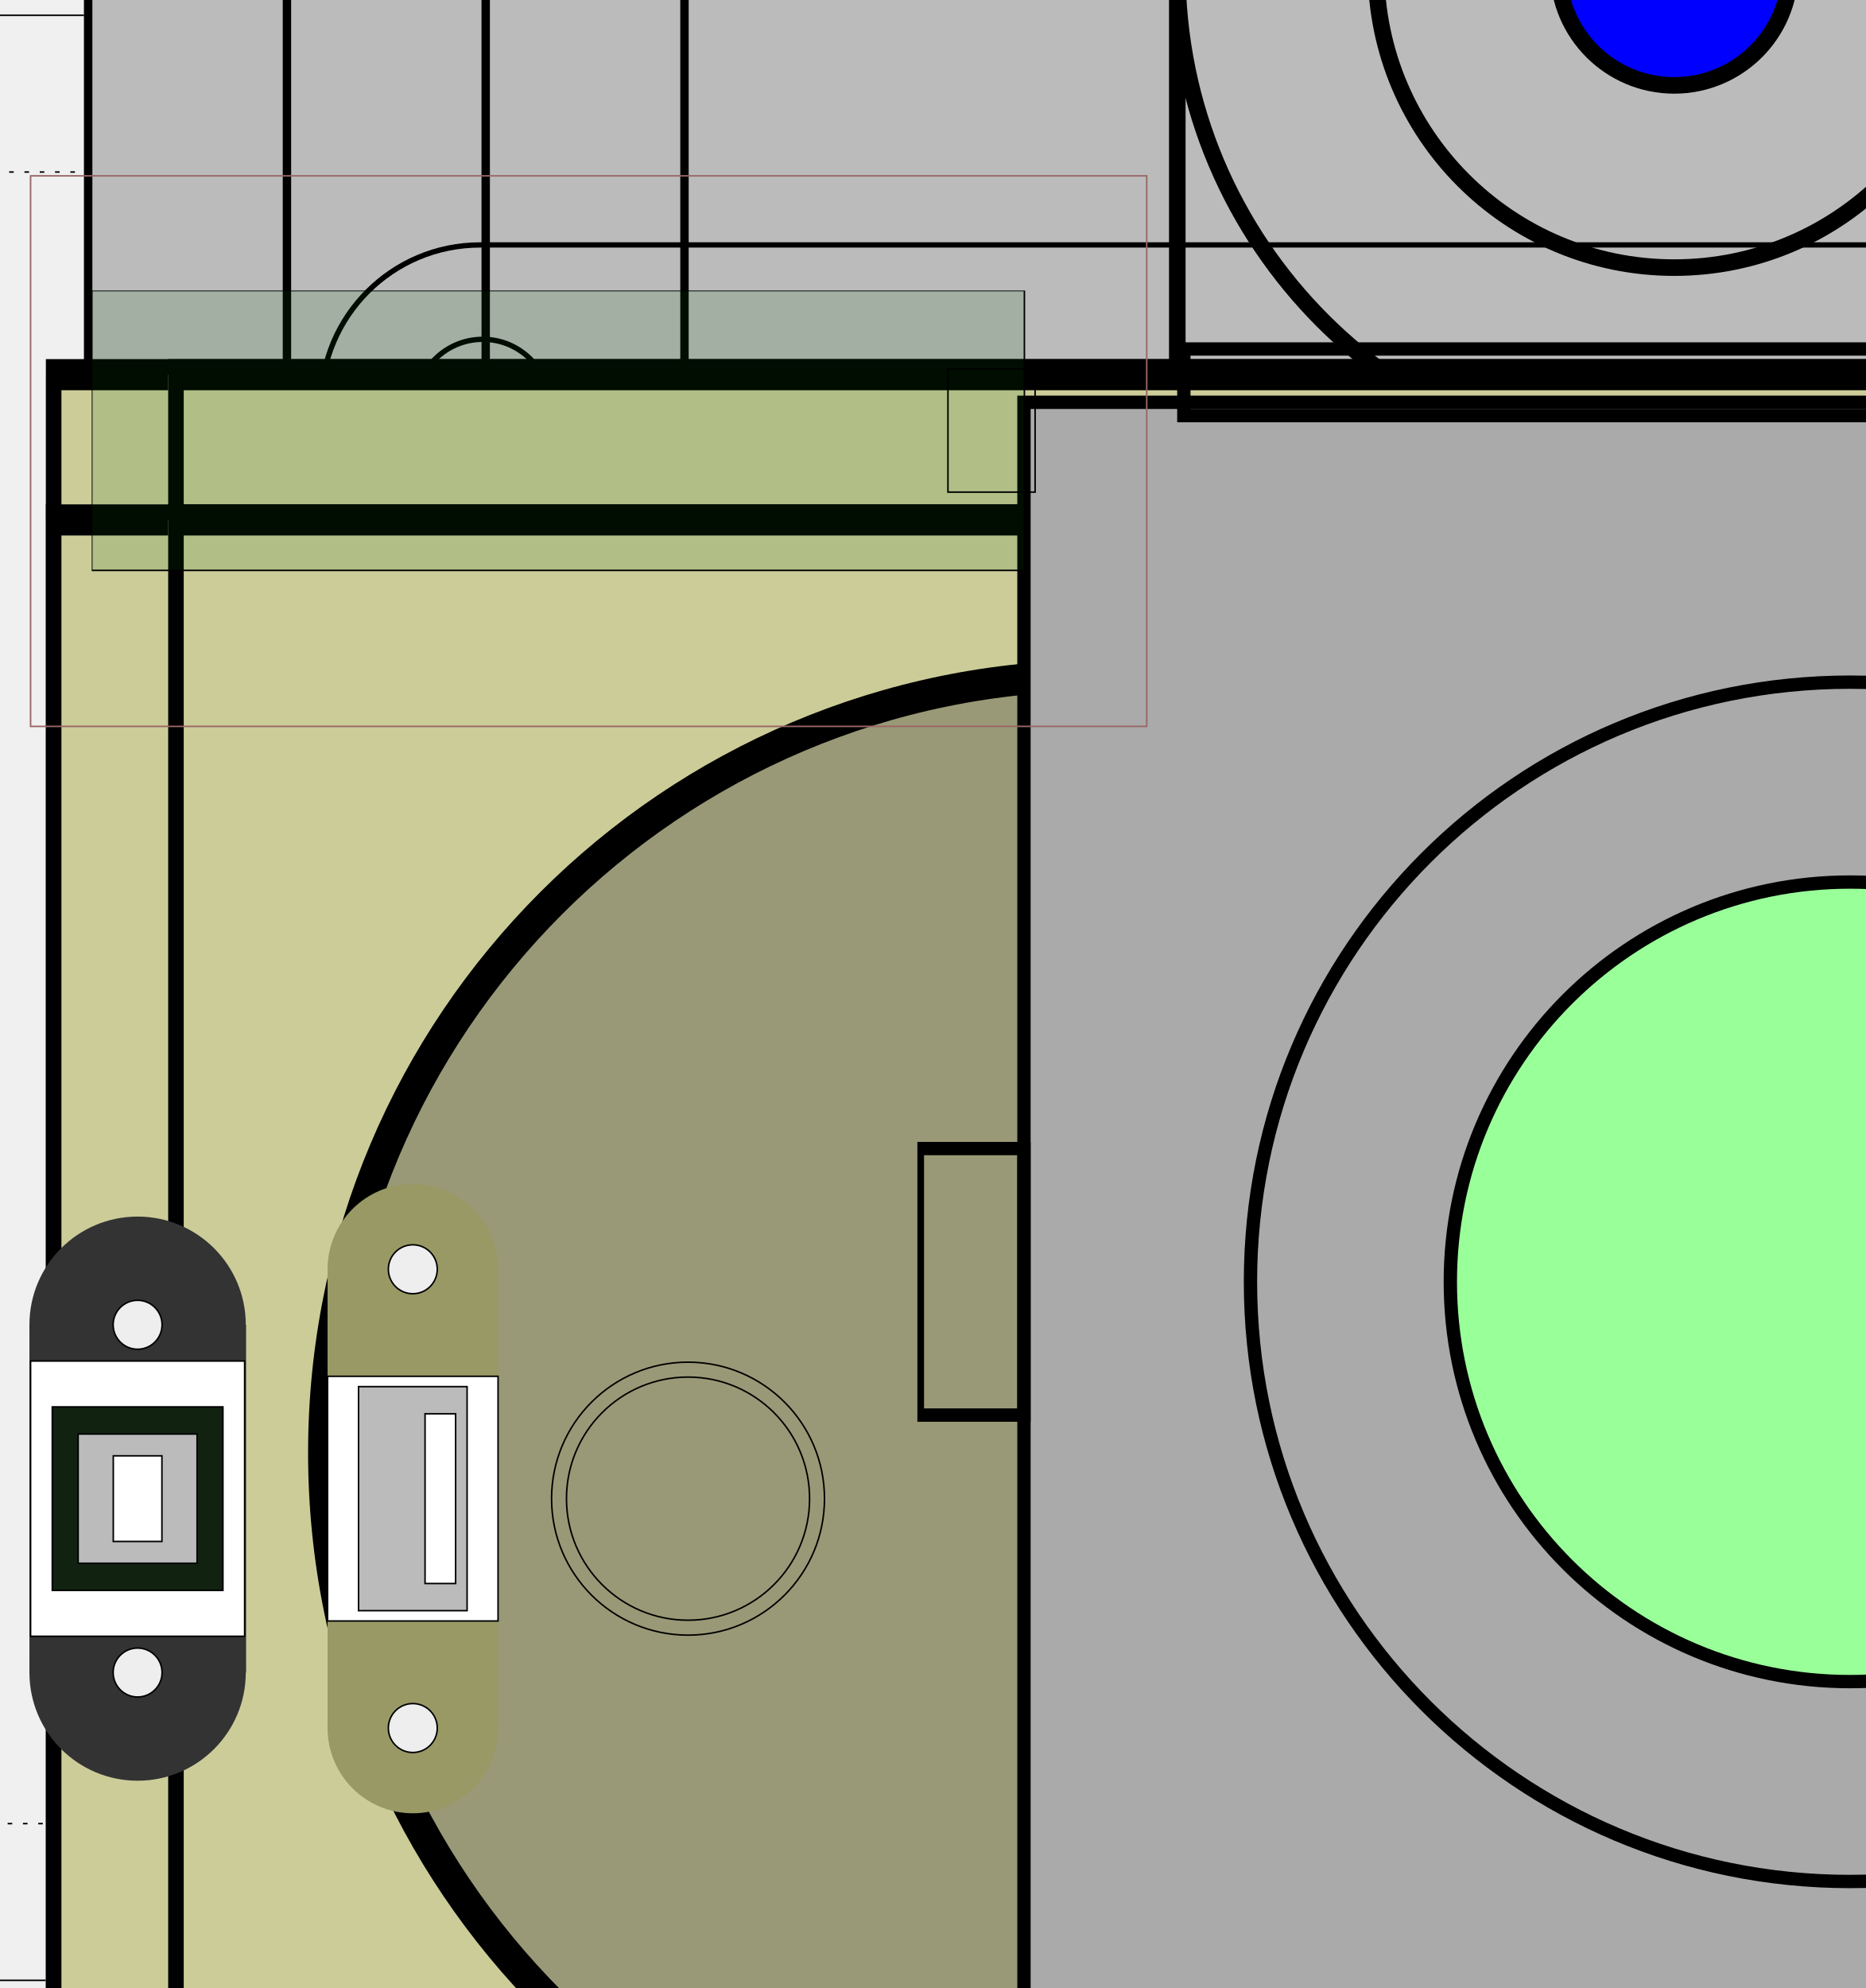
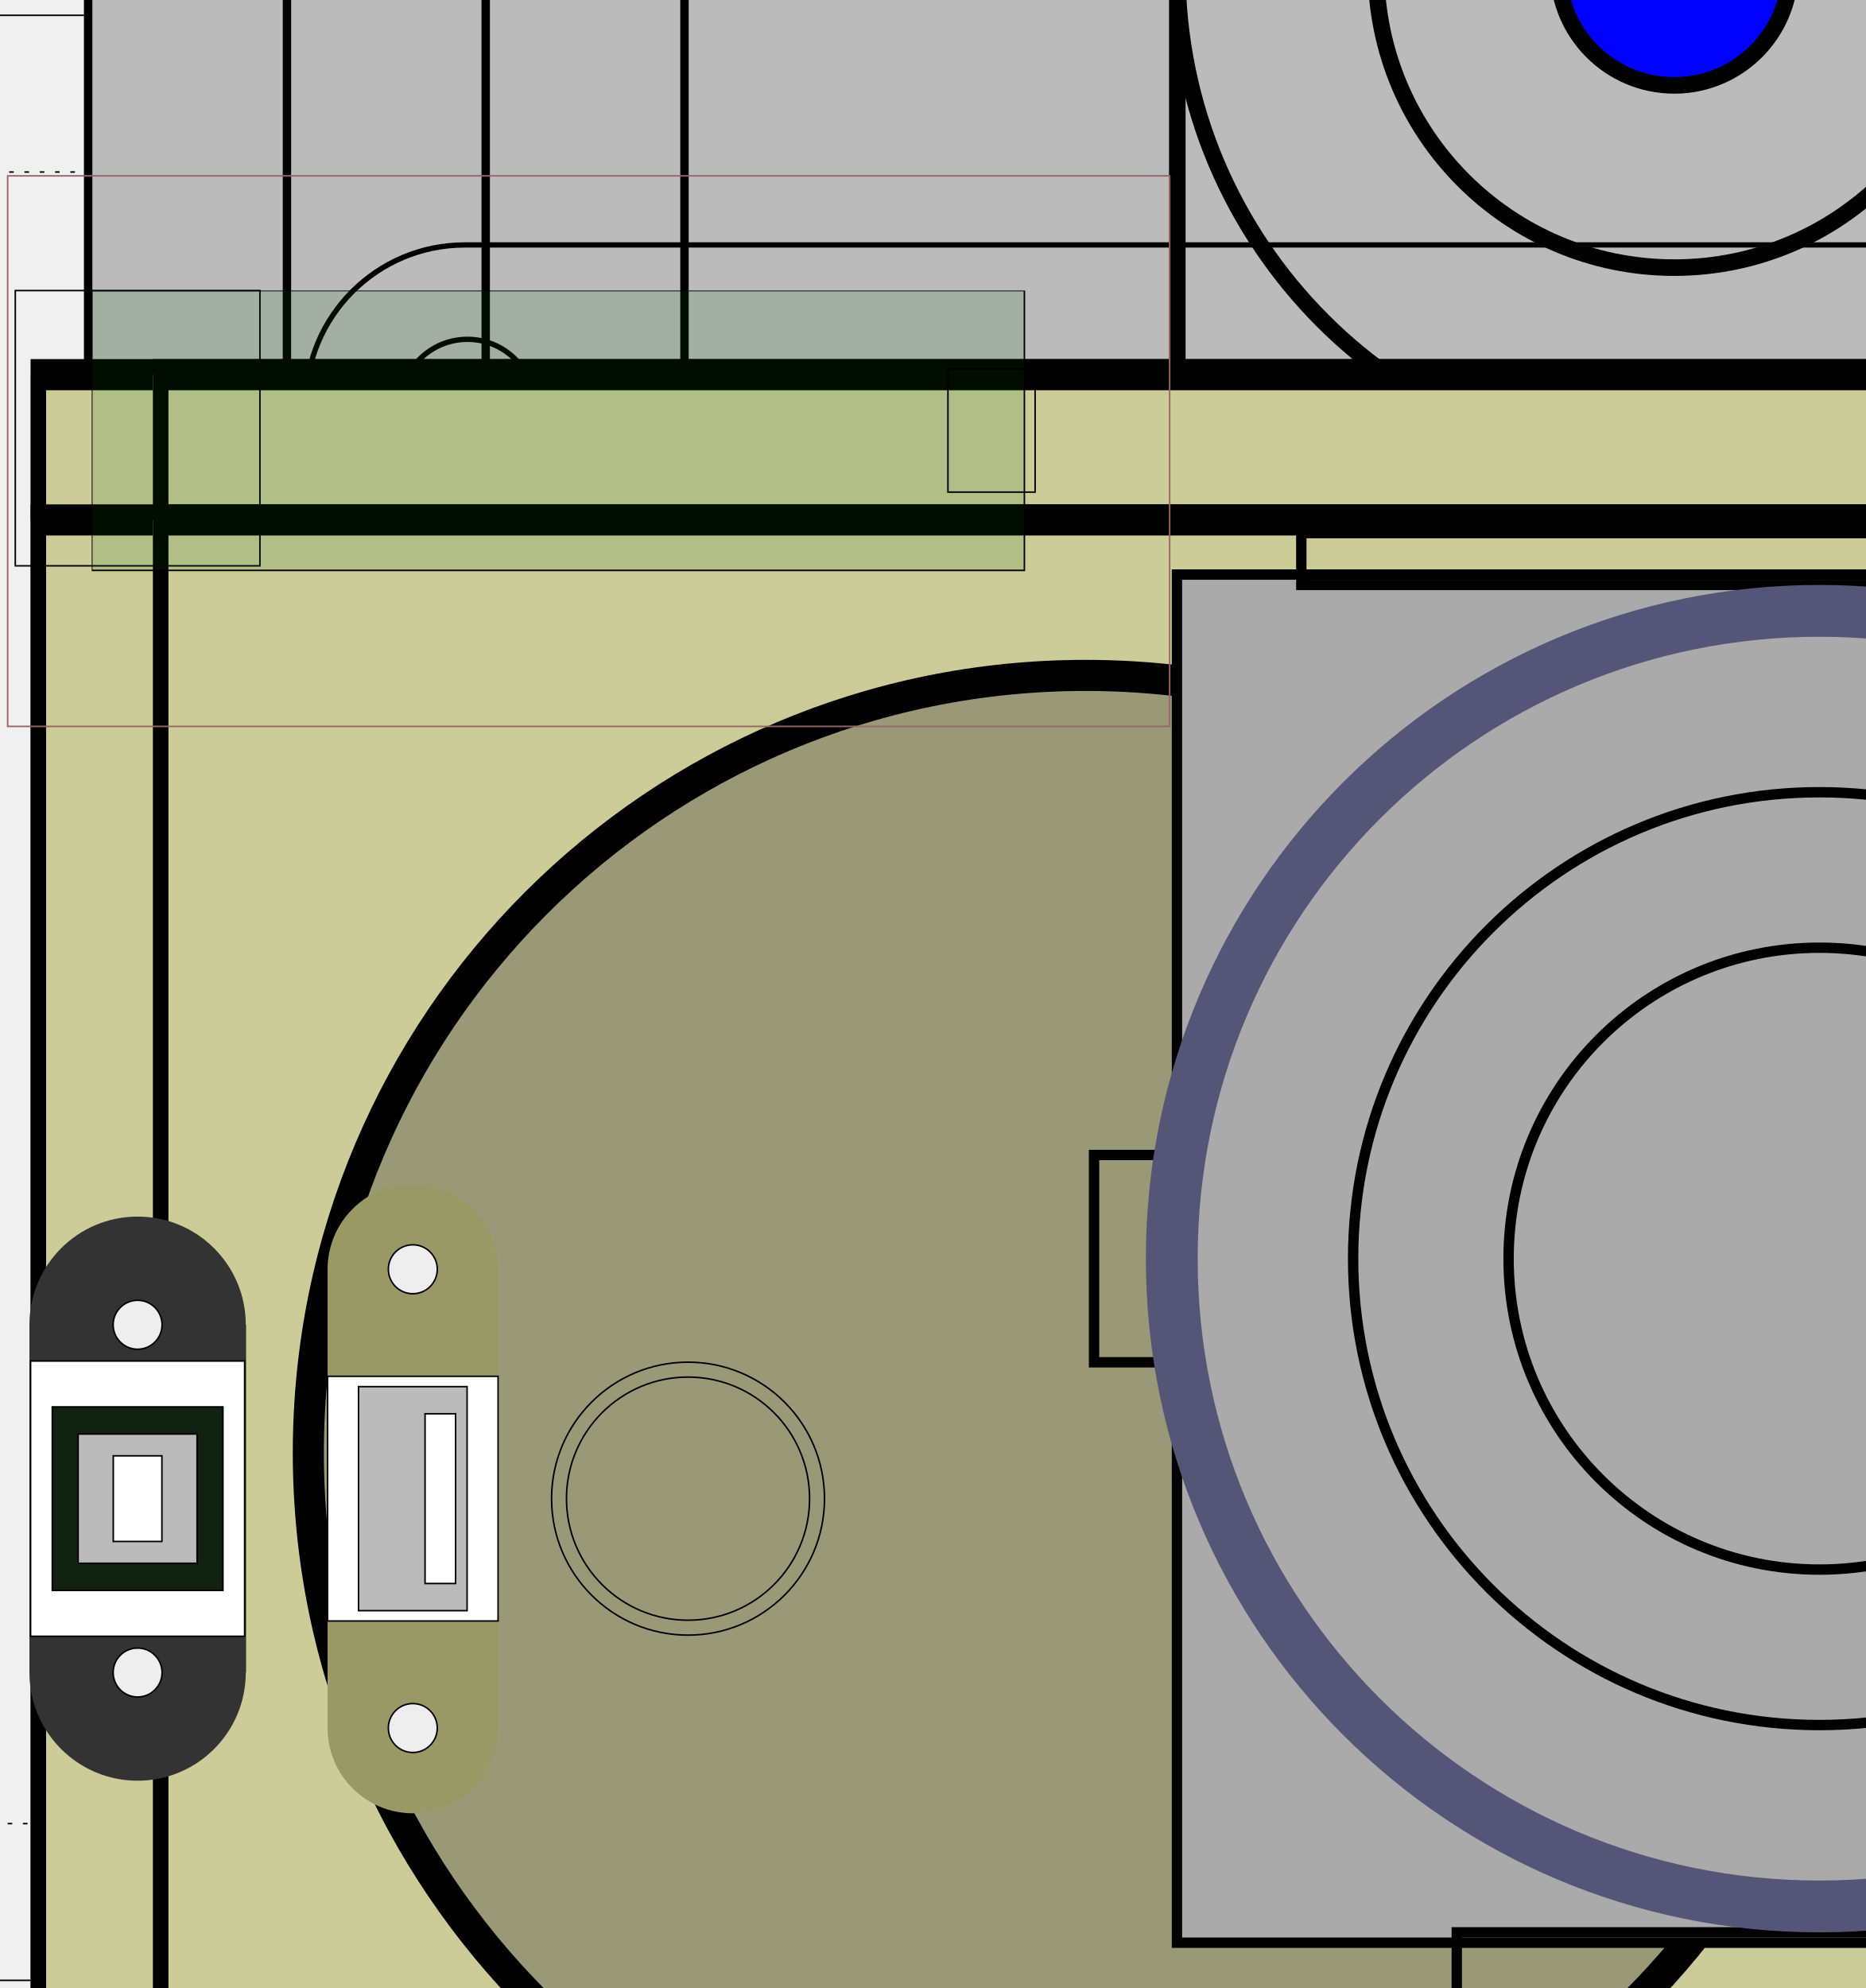
<svg xmlns="http://www.w3.org/2000/svg" viewBox="-71 -1 122 130" overflow="visible">
  <style>
        rect, circle {
            fill: none;
            stroke: black;
            stroke-width: 0.1;
        }
        g.hide rect {
            visibility: hidden;
        }
        g.hide rect.keep {
            visibility: visible;
        }
    </style>
  <g class="xhide">
    <defs>
      <symbol id="Thoniconn-vertical" width="9" height="12" viewBox="-4.5 -6 9 12">
        <rect x="-4.5" y="-6" width="9" height="10.5" style="fill: #BBB" />
        <rect x="-4" y="-3" width="8" height="6" />
        <rect x="-0.4" y="4.5" width="0.8" height="1.5" />
        <circle r="3" />
        <circle r="1.8" />
        <circle r="0.7" style="fill:blue" />
      </symbol>
      <symbol id="Thoniconn-vertical-ud" width="9" height="12" viewBox="-4.5 -6 9 12">
        <rect x="-4.5" y="-4.5" width="9" height="10.5" style="fill: #BBB" />
        <rect x="-4" y="-3" width="8" height="6" />
        <rect x="-0.4" y="-6.0" width="0.8" height="1.5" />
        <circle r="3" />
        <circle r="1.8" />
      </symbol>
      <symbol id="Thoniconn-horizontal" height="9" width="12" viewBox="-6 -4.5 12 9">
        <rect y="-4.5" x="-6" height="9" width="10.5" style="fill: #BBB" />
        <rect y="-4" x="-3" height="8" width="6" />
        <rect y="-0.4" x="4.5" height="0.8" width="1.5" />
        <circle r="3" />
        <circle r="1.8" />
      </symbol>
      <symbol id="RGBled" height="7.8" width="7.8" viewBox="-3.9 -3.9 7.8 7.8">
        <rect x="-3.9" y="-3.9" width="7.8" height="7.8" style="fill: #DCC" />
        <circle r="2.7" style="fill:#CE6" />
      </symbol>
      <symbol id="SongHuei" height="12.5" width="10.6" viewBox="-5.3 -5.5 10.6 12.5">
        <rect x="-4.85" y="-5.5" height="12.5" width="9.7" style="fill: #BBB" />
        <rect x="-5.3" y="-1.1" height="2.2" width="0.55" />
        <rect x="4.75" y="-1.1" height="2.2" width="0.55" />
        <circle r="3.2" />
        <circle r="3.0" />
        <circle r="0.7" style="fill:yellow" />
      </symbol>
      <symbol id="oled091" height="21.844" width="33.02" viewBox="0 0 21.844 33.02">
        <rect x="0" y="0" height="21.844" width="33.02" />
        <circle cx="2.54" cy="2.54" r="1.27" />
        <circle cx="30.48" cy="2.54" r="1.27" />
        <circle cx="2.54" cy="19.304" r="1.27" />
        <circle cx="30.48" cy="19.304" r="1.27" />
        <rect x="2.54" y="5.207" width="29.972" height="11.43" style="fill:#444" />
      </symbol>
      <symbol id="oled13" height="35.18" width="35.19" viewBox="0 0 35.19 35.18">
        <rect x="0" y="0" height="35.18" width="35.19" rx="3" />
        <circle cx="3.05" cy="3.05" r="1.27" />
        <circle cx="32.14" cy="3.05" r="1.27" />
        <circle cx="3.05" cy="32.512" r="1.27" />
        <circle cx="32.14" cy="32.512" r="1.27" />
        <rect x="0" y="6.32" width="35.19" height="19" style="fill:#444" />
      </symbol>
      <symbol id="CKtact" height="12" width="12" viewBox="-6 -6 12 12">
        <circle r="6" style="fill:#CC9" />
        <circle r="4.5" />
      </symbol>
      <symbol id="SMDtact" height="6" width="6" viewBox="-3 -3 6 6">
        <rect x="-3" y="-3" width="6" height="6" style="fill:#CC9" />
        <circle r="2.5" style="fill:#997" />
      </symbol>
      <symbol id="Deltron" height="17.9" width="17.9" viewBox="-8.93 -8.93 17.9 17.9">
        <circle r="7.95" />
        <circle r="8.925" />
      </symbol>
-       <symbol id="SparkfunRGBencoder" width="14" height="14.5" viewBox="-7 -7 14 14.5">
+       <symbol id="SparkfunRGBencoder" width="18" height="18.5" viewBox="-9 -9 18 18.5">
        <rect x="-6.2" y="-6.6" width="12.4" height="13.2" style="fill:#AAA" />
        <rect x="-7" y="-1" width="0.8" height="2" />
        <rect x="6.2" y="-1" width="0.8" height="2" />
        <rect x="-5" y="-7" width="10" height="0.5" />
        <rect x="-3.5" y="6.5" width="7" height="1" />
+         <circle r="6.25" style="stroke:#557; stroke-width:0.5" />
        <circle r="4.5" />
-         <circle r="3" style="fill:#9F9" />
+         <circle r="3" />
      </symbol>
      <symbol id="Teensy4.1vertical" width="18.3" height="61.7" viewbox="0 0 18.3 61.7">
        <rect x="0" y="0.7" width="18.3" height="61" style="fill:#0602" />
        <rect x="5.12" y="0" width="8.06" height="5.7" />
      </symbol>
      <symbol id="Teensy4.1horizontal" width="61.7" height="18.3" viewbox="0 0 61.7 18.3">
        <rect x="0" y="0" width="61" height="18.3" style="fill:#0602" />
        <rect x="56" y="5.12" width="5.7 " height="8.06" />
      </symbol>
    </defs>
    <rect class="keep" x="-71.4" y="0" width="121.6" height="128.5" />
    <circle r="1.6" cx="-58.78" cy="3" />
    <circle r="1.6" cx="-58.78" cy="125.5" />
    <circle r="1.6" cx="43.36" cy="3" />
    <circle r="1.6" cx="43.36" cy="125.5" />
    <rect class="keep" x="-71.4" y="10.25" width="121.6" height="108" stroke-dasharray="0.3 0.7" stroke="#666" />
    <g id="pcb-area" transform="translate(0, 10.25)">
      <g transform="translate(8, -76)">
        <use href="#RGBled" x="5" y="76" />
        <use href="#RGBled" x="26" y="76" />
        <rect x="2.22" y="84.2" width="35.56" height="2.54" style="fill:#55A" />
        <use href="#Thoniconn-vertical" x="0" y="87.2" />
        <use href="#Thoniconn-vertical" x="10" y="87.2" />
        <use href="#Thoniconn-vertical" x="31" y="87.2" />
        <use href="#Thoniconn-vertical" x="21" y="87.2" />
        <use href="#Thoniconn-vertical-ud" x="5" y="99.3" />
        <use href="#Thoniconn-vertical-ud" x="26" y="99.3" />
        <rect x="0" y="83" width="40" height="28.4" style="stroke: #668" />
        <rect x="0" y="76" width="40" height="35.6" style="stroke: #966" />
      </g>
      <g transform="translate(8, -48.4)">
        <use href="#Thoniconn-vertical" x="0" y="88" />
        <use href="#Thoniconn-vertical" x="10" y="88" />
        <use href="#Thoniconn-vertical" x="21" y="88" />
        <use href="#Thoniconn-vertical" x="31" y="88" />
        <rect x="12.38" y="100.2" width="15.24" height="2.54" style="fill:#555" />
        <rect x="5.15" y="100.2" width="29.7" height="2.54" style="stroke: #696" />
        <rect x="12.38" y="85" width="15.24" height="2.54" style="fill:#555" />
        <rect x="5.15" y="85" width="29.7" height="2.54" style="stroke: #696" />
        <rect x="0" y="84.5" width="40" height="18.7" style="stroke: #966" />
      </g>
      <g transform="translate(8,-17)">
        <use href="#Thoniconn-vertical" x="5" y="73" />
        <use href="#Thoniconn-vertical" x="26" y="73" />
        <use href="#Thoniconn-vertical" x="5" y="86" />
        <use href="#Thoniconn-vertical" x="26" y="86" />
        <use href="#Thoniconn-vertical" x="5" y="99" />
        <use href="#Thoniconn-vertical" x="26" y="99" />
        <use href="#Thoniconn-vertical" x="5" y="112" />
        <use href="#Thoniconn-vertical" x="26" y="112" />
        <rect x="10" y="73" width="20" height="50" style="stroke: #686" />
        <rect x="-16.5" y="73" width="52" height="51.8" style="stroke: #966" />
        <g transform="translate(-1.5,0.5)">
          <use href="#SongHuei" x="-14" y="112" />
          <use href="#SongHuei" x="-14" y="99" />
          <use href="#SongHuei" x="-14" y="86" />
          <use href="#SongHuei" x="-14" y="73" />
        </g>
        <g transform="translate(5.5, 6)" style="fill:none; stroke:red; stroke-width:0.5; stroke-opacity: 0.2">
          <line x1="-15" y1="73" x2="32" y2="73" />
          <line x1="-15" y1="86" x2="32" y2="86" />
          <line x1="-15" y1="99" x2="32" y2="99" />
          <line x1="-15" y1="112" x2="32" y2="112" />
          <g style="stroke: green">
            <line x1="-15.5" y1="73" x2="-15.5" y2="33" />
          </g>
        </g>
      </g>
      <rect x="27.4" y="0" width="1.2" height="108" style="fill:#777;fill-opacity:0.2;stroke:none" />
    </g>
    <g transform="rotate(-90 20 90) translate(29 -68.5)">
      <use href="#Thoniconn-vertical" x="8" y="73" />
      <use href="#Thoniconn-vertical" x="23" y="73" />
      <use href="#Thoniconn-vertical" x="8" y="86" />
      <use href="#Thoniconn-vertical" x="23" y="86" />
      <use href="#Thoniconn-vertical" x="8" y="99" />
      <use href="#Thoniconn-vertical" x="23" y="99" />
      <use href="#Thoniconn-vertical" x="8" y="112" />
      <use href="#Thoniconn-vertical" x="23" y="112" />
      <rect x="10" y="73" width="20" height="50" style="stroke: #686" />
      <rect x="8" y="72" width="24" height="52.4" style="stroke: #966" />
    </g>
    <g transform="translate(2, 0)">
-       <use href="#oled13" x="-52" y="11" />
-       <use href="#SMDtact" x="-70" y="19.5" />
-       <use href="#SMDtact" x="-62" y="19.5" />
-       <use href="#SMDtact" x="-70" y="29" />
-       <use href="#SMDtact" x="-62" y="29" />
-       <use href="#SparkfunRGBencoder" x="-13" y="20" />
-       <rect x="-71" y="10.5" width="73" height="36" style="stroke: #966" />
+       <use href="#oled13" x="-53" y="11" />
+       <use href="#SMDtact" x="-71" y="19.5" />
+       <use href="#SMDtact" x="-63" y="19.5" />
+       <use href="#SMDtact" x="-71" y="29" />
+       <use href="#SMDtact" x="-63" y="29" />
+       <rect x="-72" y="18" width="16" height="18" class="keep" />
+       <use href="#SparkfunRGBencoder" x="-15" y="18" />
+       <rect x="-72.5" y="10.5" width="76" height="36" style="stroke: #966" />
    </g>
    <use href="#Teensy4.1horizontal" x="-65" y="18" />
    <g transform="translate(-26 97)">
      <circle r="7.95" />
      <circle r="8.925" />
    </g>
    <g transform="translate(-62 97)">
      <circle cy="-11.37" r="7.075" style="stroke:none; fill: #333" />
      <circle cy="11.37" r="7.075" style="stroke:none; fill: #333" />
      <rect y="-11.37" x="-7.075" height="22.74" width="14.17" style="stroke:none; fill: #333" />
      <circle cy="-11.37" r="1.6" style="fill: #EEE" />
      <circle cy="11.37" r="1.6" style="fill: #EEE" />
      <rect y="-9" x="-7" height="18" width="14" style="fill:white" />
      <rect y="-6" x="-5.58" height="12" width="11.16" style="fill:#121" />
      <rect y="-4.225" x="-3.89" height="8.45" width="7.78" style="fill:#BBB" />
      <rect y="-2.8" x="-1.59" height="5.6" width="3.18" style="fill:white" />
    </g>
    <g transform="translate(-44 97)">
      <circle cy="-15" r="5.575" style="stroke:none; fill: #996" />
      <circle cy="15" r="5.575" style="stroke:none; fill: #996" />
      <rect y="-15" x="-5.575" height="30" width="11.15" style="stroke:none; fill: #996" />
      <circle cy="-15" r="1.6" style="fill: #EEE" />
      <circle cy="15" r="1.6" style="fill: #EEE" />
      <rect y="-8" x="-5.575" height="16" width="11.15" style="fill:white" />
      <rect y="-7.325" x="-3.55" height="14.65" width="7.1" style="fill:#BBB" />
      <rect y="-5.55" x="0.8" height="11.10" width="2" style="fill:white" />
    </g>
  </g>
</svg>
